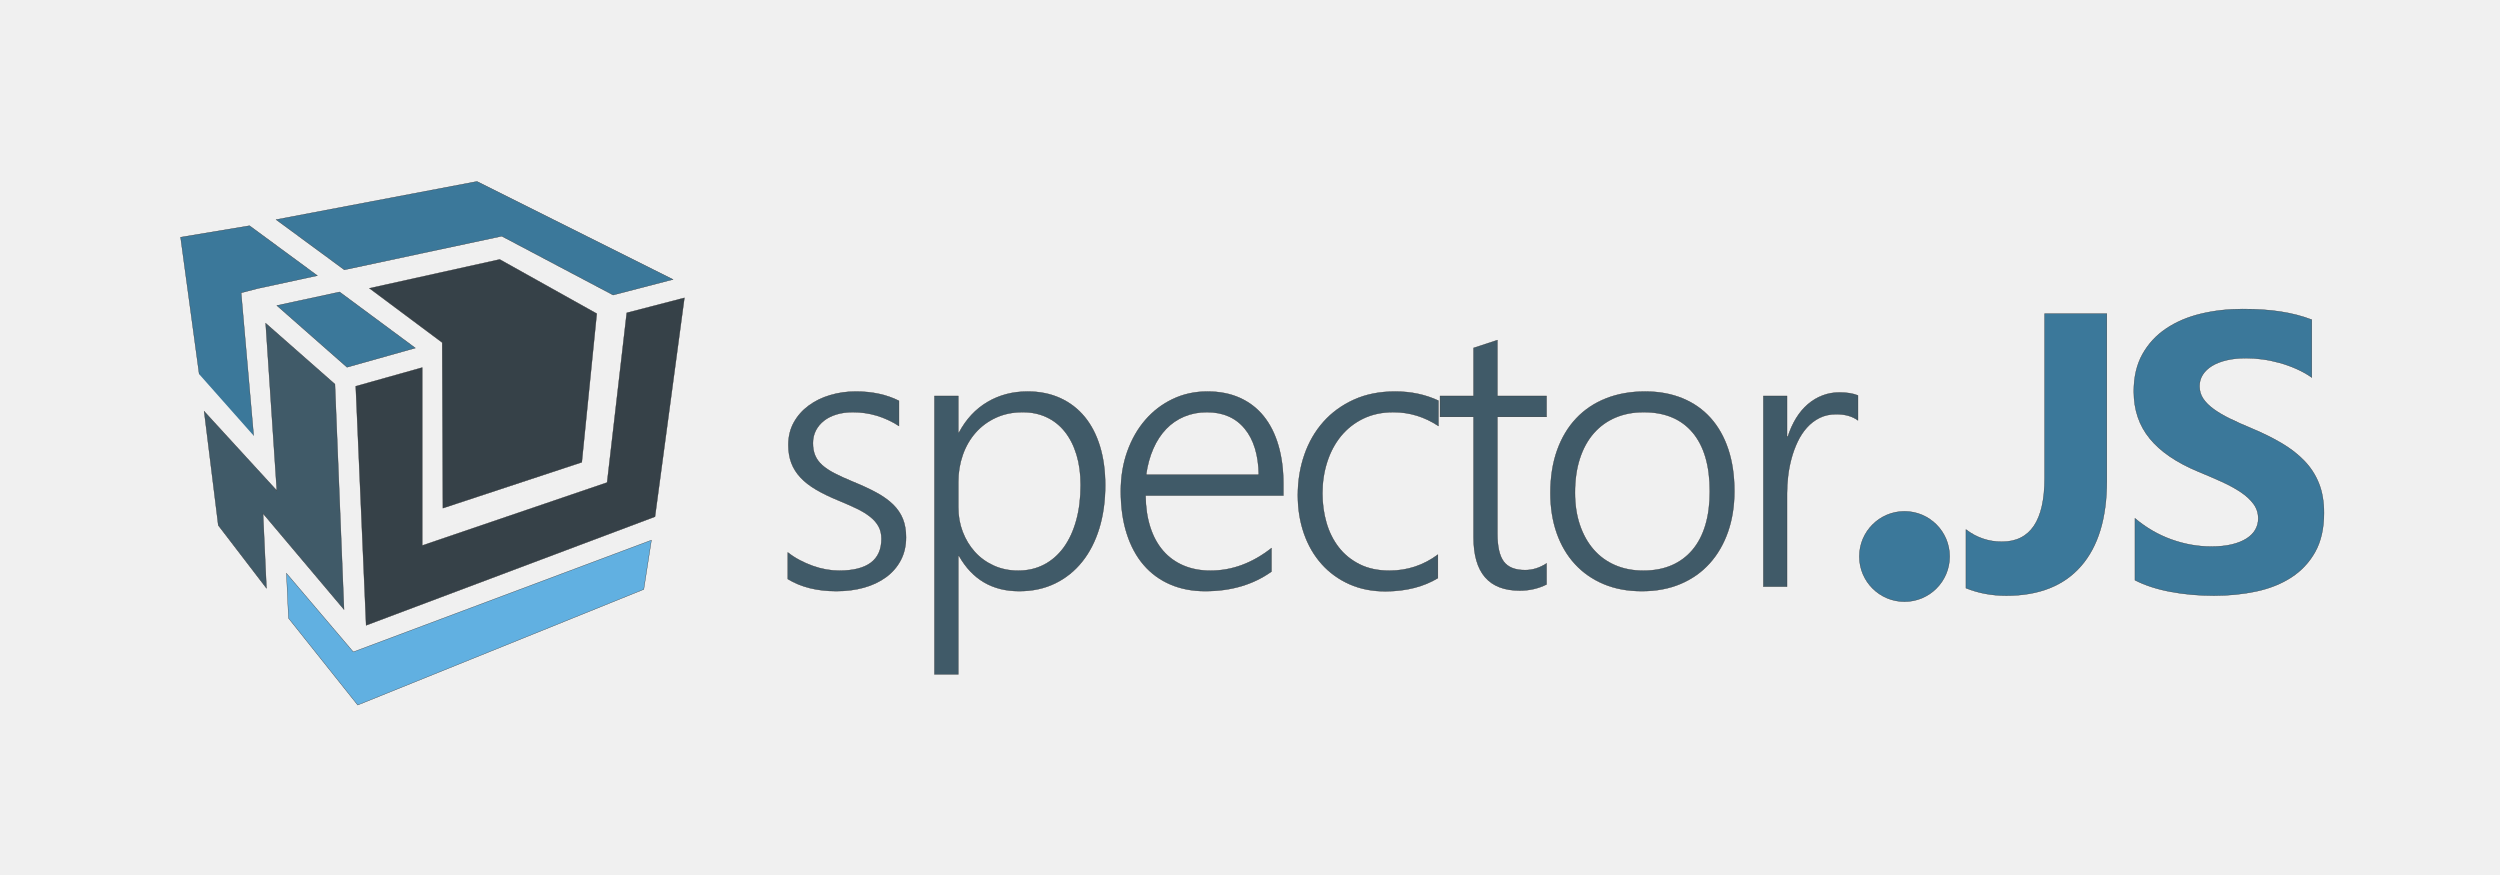
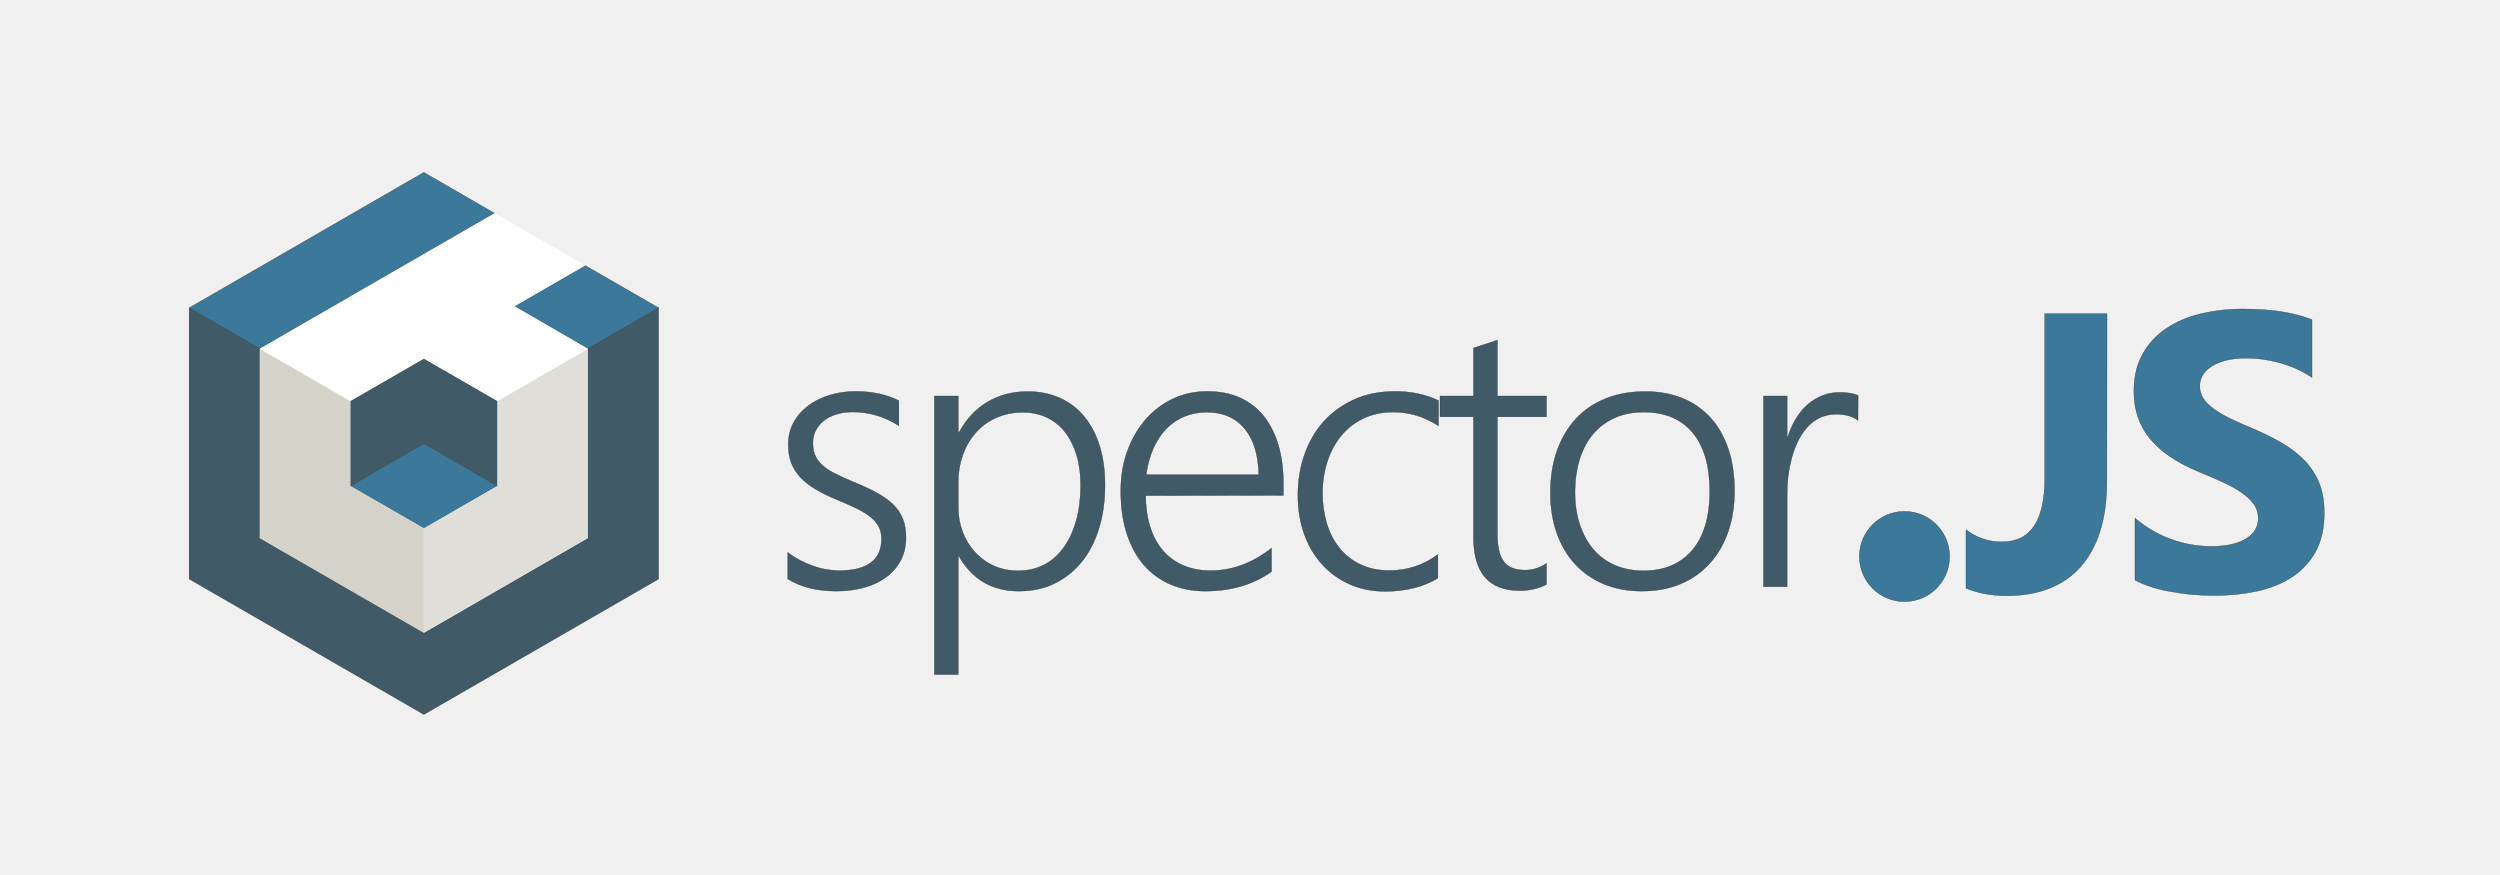
- <svg xmlns="http://www.w3.org/2000/svg" version="1.0" id="Layer_1" x="0px" y="0px" width="2000px" height="700px" viewBox="0 0 2000 700" enable-background="new 0 0 2000 700" xml:space="preserve">
-   <polygon fill="#364148" stroke="#282828" stroke-width="0.25" stroke-miterlimit="10" points="284.584,308.992 337.795,294.038   337.795,436.39 485.682,385.994 501.389,250.261 547.535,238.275 524.006,413.359 292.901,500.26 " />
-   <polygon fill="#364148" stroke="#282828" stroke-width="0.25" stroke-miterlimit="10" points="295.538,230.617 399.761,207.538   477.421,250.912 465.446,369.825 354.32,406.524 353.768,274.046 " />
-   <polygon fill="#61B0E1" stroke="#282828" stroke-width="0.25" stroke-miterlimit="10" points="229.174,458.666 282.638,521.533   521.124,432.143 515.012,471.504 286.159,564.034 230.826,494.583 " />
-   <polygon fill="#405A68" stroke="#282828" stroke-width="0.25" stroke-miterlimit="10" points="213.182,470.618 210.43,410.807   275.213,487.626 267.946,307.319 212.523,258.564 221.455,392.464 163.314,329.017 174.625,420.278 " />
-   <polyline fill="#3B789A" stroke="#282828" stroke-width="0.25" stroke-miterlimit="10" points="202.918,348.521 202.799,346.987   192.908,234.263 206.022,230.841 253.905,220.506 199.629,180.583 144.47,189.775 159.365,299.379 " />
-   <polygon fill="#3B789A" stroke="#282828" stroke-width="0.25" stroke-miterlimit="10" points="221.455,244.414 271.675,233.576   332.292,278.419 277.588,293.794 " />
-   <polygon fill="#3B789A" stroke="#282828" stroke-width="0.25" stroke-miterlimit="10" points="275.468,215.854 401.411,188.95   490.495,236.02 538.409,223.575 381.583,145.162 220.873,175.697 " />
+ <svg xmlns="http://www.w3.org/2000/svg" version="1.1" id="Layer_1" x="0px" y="0px" viewBox="0 0 2000 700" style="enable-background:new 0 0 2000 700;" xml:space="preserve">
+   <style type="text/css">
+ 	.st0{fill:#3B789A;stroke:#282828;stroke-width:0.25;stroke-miterlimit:10;}
+ 	.st1{fill:#405A68;stroke:#282828;stroke-width:0.25;stroke-miterlimit:10;}
+ 	.st2{fill:#FFFFFF;}
+ 	.st3{fill:#E0DED8;}
+ 	.st4{fill:#D5D2CA;}
+ </style>
  <g>
-     <path fill="#3B789A" stroke="#282828" stroke-width="0.25" stroke-miterlimit="10" d="M1685.461,384.684   c0,29.685-6.883,52.41-20.64,68.181c-13.763,15.77-33.683,23.653-59.759,23.653c-11.644,0-22.417-2.009-32.31-6.03v-46.846   c8.553,6.494,18.142,9.744,28.755,9.744c22.78,0,34.167-16.904,34.167-50.712V250.952h49.786V384.684z" />
-     <path fill="#3B789A" stroke="#282828" stroke-width="0.25" stroke-miterlimit="10" d="M1707.967,464.148v-49.471   c8.967,7.523,18.709,13.166,29.222,16.928c10.513,3.766,21.126,5.644,31.846,5.644c6.285,0,11.776-0.565,16.468-1.702   c4.69-1.132,8.602-2.703,11.75-4.712c3.143-2.012,5.485-4.381,7.032-7.112c1.547-2.732,2.321-5.693,2.321-8.891   c0-4.33-1.238-8.195-3.709-11.595c-2.476-3.401-5.854-6.545-10.127-9.432c-4.28-2.885-9.355-5.667-15.229-8.349   c-5.875-2.679-12.214-5.411-19.019-8.193c-17.314-7.211-30.224-16.026-38.729-26.438c-8.5-10.41-12.754-22.982-12.754-37.723   c0-11.542,2.321-21.463,6.959-29.762c4.637-8.295,10.95-15.124,18.938-20.484c7.987-5.358,17.236-9.301,27.753-11.827   c10.513-2.524,21.643-3.789,33.394-3.789c11.541,0,21.771,0.698,30.687,2.087c8.912,1.392,17.135,3.533,24.658,6.417v46.226   c-3.708-2.576-7.753-4.844-12.134-6.802c-4.381-1.957-8.891-3.582-13.527-4.871c-4.636-1.289-9.252-2.242-13.835-2.86   c-4.59-0.618-8.944-0.927-13.064-0.927c-5.671,0-10.825,0.54-15.463,1.622c-4.638,1.084-8.554,2.604-11.751,4.562   c-3.196,1.96-5.666,4.305-7.422,7.034c-1.749,2.732-2.625,5.798-2.625,9.199c0,3.71,0.981,7.034,2.934,9.972   c1.959,2.938,4.745,5.721,8.352,8.349c3.608,2.628,7.989,5.205,13.144,7.73c5.155,2.527,10.977,5.129,17.47,7.808   c8.864,3.709,16.825,7.652,23.885,11.826s13.116,8.892,18.17,14.147c5.048,5.257,8.91,11.263,11.588,18.01   c2.685,6.753,4.024,14.609,4.024,23.58c0,12.365-2.349,22.753-7.033,31.151c-4.689,8.398-11.056,15.203-19.098,20.405   c-8.036,5.208-17.39,8.942-28.058,11.212c-10.666,2.264-21.931,3.398-33.781,3.398c-12.161,0-23.73-1.03-34.711-3.09   C1725.514,471.366,1716.01,468.272,1707.967,464.148z" />
+     <path class="st0" d="M1685.5,384.7c0,29.7-6.9,52.4-20.6,68.2c-13.8,15.8-33.7,23.7-59.8,23.7c-11.6,0-22.4-2-32.3-6v-46.8   c8.6,6.5,18.1,9.7,28.8,9.7c22.8,0,34.2-16.9,34.2-50.7V251h49.8L1685.5,384.7L1685.5,384.7z" />
+     <path class="st0" d="M1708,464.1v-49.5c9,7.5,18.7,13.2,29.2,16.9c10.5,3.8,21.1,5.6,31.8,5.6c6.3,0,11.8-0.6,16.5-1.7   c4.7-1.1,8.6-2.7,11.8-4.7c3.1-2,5.5-4.4,7-7.1c1.5-2.7,2.3-5.7,2.3-8.9c0-4.3-1.2-8.2-3.7-11.6c-2.5-3.4-5.9-6.5-10.1-9.4   c-4.3-2.9-9.4-5.7-15.2-8.3c-5.9-2.7-12.2-5.4-19-8.2c-17.3-7.2-30.2-16-38.7-26.4c-8.5-10.4-12.8-23-12.8-37.7   c0-11.5,2.3-21.5,7-29.8c4.6-8.3,10.9-15.1,18.9-20.5c8-5.4,17.2-9.3,27.8-11.8c10.5-2.5,21.6-3.8,33.4-3.8   c11.5,0,21.8,0.7,30.7,2.1c8.9,1.4,17.1,3.5,24.7,6.4V302c-3.7-2.6-7.8-4.8-12.1-6.8c-4.4-2-8.9-3.6-13.5-4.9s-9.3-2.2-13.8-2.9   c-4.6-0.6-8.9-0.9-13.1-0.9c-5.7,0-10.8,0.5-15.5,1.6c-4.6,1.1-8.6,2.6-11.8,4.6c-3.2,2-5.7,4.3-7.4,7c-1.7,2.7-2.6,5.8-2.6,9.2   c0,3.7,1,7,2.9,10c2,2.9,4.7,5.7,8.4,8.3c3.6,2.6,8,5.2,13.1,7.7c5.2,2.5,11,5.1,17.5,7.8c8.9,3.7,16.8,7.7,23.9,11.8   s13.1,8.9,18.2,14.1c5,5.3,8.9,11.3,11.6,18c2.7,6.8,4,14.6,4,23.6c0,12.4-2.3,22.8-7,31.2c-4.7,8.4-11.1,15.2-19.1,20.4   c-8,5.2-17.4,8.9-28.1,11.2c-10.7,2.3-21.9,3.4-33.8,3.4c-12.2,0-23.7-1-34.7-3.1C1725.5,471.4,1716,468.3,1708,464.1z" />
  </g>
-   <circle fill="#3B789A" stroke="#282828" stroke-width="0.25" stroke-miterlimit="10" cx="1523.594" cy="445.194" r="36.127" />
+   <circle class="st0" cx="1523.6" cy="445.2" r="36.1" />
  <g>
-     <path fill="#405A68" stroke="#282828" stroke-width="0.25" stroke-miterlimit="10" d="M630.231,441.927   c2.88,2.286,6.008,4.32,9.386,6.108c3.375,1.788,6.853,3.329,10.429,4.618c3.576,1.292,7.174,2.261,10.801,2.905   c3.625,0.647,7.077,0.969,10.354,0.969c22.645,0,33.968-8.492,33.968-25.477c0-3.873-0.796-7.226-2.384-10.056   c-1.59-2.831-3.874-5.412-6.853-7.747c-2.979-2.333-6.555-4.493-10.727-6.481c-4.172-1.985-8.89-4.071-14.154-6.257   c-7.053-2.88-13.11-5.811-18.176-8.79s-9.237-6.231-12.515-9.758c-3.277-3.524-5.712-7.398-7.3-11.621   c-1.59-4.22-2.384-9.014-2.384-14.377c0-6.753,1.464-12.761,4.395-18.027c2.928-5.263,6.876-9.733,11.844-13.409   c4.965-3.673,10.701-6.48,17.208-8.417c6.504-1.937,13.334-2.905,20.485-2.905c13.208,0,24.731,2.483,34.564,7.449v20.113   c-11.423-7.349-23.739-11.024-36.948-11.024c-4.767,0-9.113,0.596-13.036,1.788c-3.925,1.192-7.277,2.882-10.057,5.065   c-2.782,2.186-4.942,4.793-6.48,7.822c-1.541,3.031-2.31,6.383-2.31,10.057c0,3.775,0.596,7.076,1.788,9.906   c1.192,2.831,3.054,5.39,5.587,7.673c2.533,2.286,5.81,4.47,9.833,6.556s8.914,4.32,14.675,6.704   c7.349,2.979,13.707,5.937,19.07,8.864c5.363,2.931,9.782,6.108,13.26,9.535c3.475,3.427,6.057,7.251,7.747,11.472   c1.688,4.223,2.533,9.113,2.533,14.675c0,6.854-1.416,12.962-4.246,18.325s-6.755,9.884-11.77,13.558   c-5.017,3.675-10.901,6.457-17.655,8.343c-6.755,1.886-14.104,2.83-22.049,2.83c-15.396,0-28.358-3.229-38.885-9.684V441.927z" />
-     <path fill="#405A68" stroke="#282828" stroke-width="0.25" stroke-miterlimit="10" d="M766.64,444.758v94.753h-19.07V316.781h19.07   v29.201h0.596c5.661-10.626,13.234-18.746,22.72-24.358c9.484-5.61,20.187-8.417,32.106-8.417c9.732,0,18.448,1.764,26.146,5.289   c7.696,3.527,14.202,8.518,19.517,14.973c5.312,6.457,9.386,14.302,12.216,23.539c2.831,9.237,4.246,19.617,4.246,31.138   c0,12.614-1.59,24.111-4.767,34.489c-3.18,10.38-7.747,19.293-13.707,26.742s-13.185,13.236-21.677,17.356   c-8.492,4.12-18.052,6.183-28.679,6.183c-21.453,0-37.495-9.386-48.121-28.157H766.64z M766.64,405.873   c0,6.953,1.167,13.483,3.501,19.592c2.333,6.107,5.587,11.472,9.759,16.09c4.171,4.618,9.211,8.269,15.122,10.95   c5.908,2.682,12.44,4.022,19.591,4.022c7.647,0,14.549-1.613,20.708-4.842c6.157-3.227,11.397-7.821,15.718-13.781   c4.32-5.959,7.647-13.159,9.982-21.603c2.333-8.44,3.501-17.878,3.501-28.307c0-8.938-1.094-17.007-3.278-24.21   c-2.186-7.199-5.289-13.333-9.311-18.399c-4.023-5.065-8.89-8.939-14.601-11.621c-5.712-2.682-12.093-4.022-19.144-4.022   c-7.947,0-15.099,1.466-21.454,4.395c-6.357,2.931-11.77,6.927-16.239,11.993c-4.469,5.065-7.896,11.002-10.28,17.804   c-2.384,6.805-3.576,14.03-3.576,21.677V405.873z" />
-     <path fill="#405A68" stroke="#282828" stroke-width="0.25" stroke-miterlimit="10" d="M916.457,396.487   c0.098,9.337,1.341,17.729,3.725,25.178s5.811,13.758,10.28,18.921c4.47,5.166,9.908,9.114,16.314,11.845   c6.406,2.732,13.632,4.097,21.677,4.097c17.182,0,33.421-6.008,48.718-18.027v18.772c-14.602,10.429-32.281,15.643-53.039,15.643   c-10.231,0-19.517-1.787-27.86-5.363c-8.343-3.575-15.445-8.764-21.305-15.568c-5.861-6.802-10.38-15.171-13.557-25.104   c-3.18-9.931-4.768-21.254-4.768-33.968c0-11.421,1.736-21.999,5.214-31.734c3.476-9.732,8.292-18.15,14.451-25.252   c6.157-7.1,13.458-12.664,21.9-16.686c8.441-4.022,17.678-6.034,27.711-6.034c9.833,0,18.523,1.713,26.071,5.14   c7.547,3.427,13.879,8.32,18.996,14.675c5.115,6.357,9.014,14.104,11.695,23.241c2.682,9.139,4.021,19.368,4.021,30.69v9.535   H916.457z M1007.039,379.801c-0.299-15.89-4.074-28.206-11.324-36.947c-7.25-8.739-17.333-13.11-30.243-13.11   c-6.458,0-12.44,1.143-17.953,3.426c-5.512,2.286-10.354,5.587-14.526,9.908c-4.171,4.32-7.624,9.586-10.354,15.792   c-2.733,6.209-4.644,13.185-5.736,20.932H1007.039z" />
-     <path fill="#405A68" stroke="#282828" stroke-width="0.25" stroke-miterlimit="10" d="M1150.3,462.486   c-11.322,6.854-25.028,10.378-41.119,10.578c-10.927,0.098-20.76-1.788-29.498-5.661c-8.741-3.874-16.19-9.261-22.348-16.165   c-6.159-6.902-10.876-15.047-14.153-24.433c-3.277-9.387-4.917-19.592-4.917-30.616c0-11.421,1.737-22.173,5.215-32.255   c3.476-10.079,8.541-18.87,15.196-26.37c6.653-7.498,14.798-13.432,24.434-17.803c9.632-4.37,20.657-6.555,33.074-6.555   c12.612,0,24.135,2.435,34.563,7.3v20.262c-11.125-7.349-23.144-11.024-36.054-11.024c-9.039,0-17.084,1.713-24.136,5.14   c-7.053,3.427-12.986,8.096-17.803,14.004c-4.819,5.911-8.492,12.812-11.025,20.708c-2.532,7.896-3.799,16.265-3.799,25.104   c0,8.146,1.066,15.941,3.203,23.391c2.135,7.449,5.412,14.03,9.833,19.74c4.418,5.713,10.005,10.257,16.761,13.632   c6.753,3.378,14.698,5.065,23.837,5.065c14.303,0,27.213-4.27,38.735-12.813V462.486z" />
-     <path fill="#405A68" stroke="#282828" stroke-width="0.25" stroke-miterlimit="10" d="M1237.247,467.552   c-6.556,3.278-13.707,4.917-21.454,4.917c-24.633,0-36.947-14.202-36.947-42.609v-96.392h-26.817v-16.687h26.817v-38.438   l19.069-6.257v44.695h39.332v16.687h-39.332v93.412c0,10.331,1.688,17.78,5.065,22.348c3.376,4.569,9.088,6.853,17.134,6.853   c5.959,0,11.669-1.787,17.133-5.363V467.552z" />
-     <path fill="#405A68" stroke="#282828" stroke-width="0.25" stroke-miterlimit="10" d="M1313.466,472.915   c-11.322,0-21.479-1.888-30.467-5.661c-8.99-3.773-16.663-9.111-23.018-16.016c-6.357-6.902-11.226-15.171-14.601-24.806   c-3.378-9.633-5.065-20.311-5.065-32.031c0-12.712,1.788-24.084,5.363-34.116c3.575-10.031,8.664-18.549,15.271-25.551   c6.604-7.002,14.575-12.34,23.912-16.016c9.335-3.673,19.764-5.512,31.286-5.512c11.024,0,20.955,1.813,29.797,5.438   c8.839,3.627,16.337,8.865,22.496,15.718c6.157,6.854,10.876,15.196,14.153,25.029s4.917,21.007,4.917,33.521   c0,11.918-1.714,22.771-5.141,32.553c-3.426,9.783-8.319,18.201-14.675,25.252c-6.357,7.054-14.104,12.515-23.241,16.389   C1335.315,470.979,1324.986,472.915,1313.466,472.915z M1314.956,329.743c-8.344,0-15.893,1.441-22.646,4.32   c-6.756,2.882-12.54,7.077-17.356,12.589c-4.819,5.513-8.518,12.268-11.1,20.262c-2.584,7.996-3.873,17.059-3.873,27.189   c0,9.535,1.289,18.127,3.873,25.774c2.582,7.649,6.231,14.204,10.95,19.665c4.717,5.464,10.452,9.661,17.208,12.59   c6.753,2.931,14.302,4.395,22.646,4.395c8.54,0,16.09-1.415,22.645-4.246c6.556-2.831,12.117-6.951,16.687-12.365   c4.567-5.412,8.02-12.042,10.354-19.89c2.332-7.845,3.501-16.783,3.501-26.816c0-20.56-4.569-36.278-13.706-47.153   C1344.999,335.181,1331.939,329.743,1314.956,329.743z" />
-     <path fill="#405A68" stroke="#282828" stroke-width="0.25" stroke-miterlimit="10" d="M1486.376,336.298   c-4.47-3.278-10.231-4.917-17.282-4.917c-5.065,0-9.535,0.968-13.408,2.905c-3.874,1.937-7.277,4.544-10.205,7.821   c-2.932,3.278-5.415,7.077-7.449,11.397c-2.037,4.32-3.676,8.815-4.917,13.482c-1.243,4.67-2.137,9.387-2.682,14.153   c-0.547,4.768-0.819,9.288-0.819,13.558v74.641h-18.921V316.781h18.921v32.627h0.596c1.788-5.561,4.046-10.552,6.779-14.973   c2.73-4.418,5.885-8.143,9.46-11.174c3.576-3.028,7.473-5.338,11.695-6.928c4.221-1.587,8.664-2.384,13.334-2.384   c3.077,0,5.834,0.2,8.269,0.596c2.433,0.398,4.642,0.994,6.63,1.788V336.298z" />
+     <path class="st1" d="M630.2,441.9c2.9,2.3,6,4.3,9.4,6.1c3.4,1.8,6.9,3.3,10.4,4.6c3.6,1.3,7.2,2.3,10.8,2.9c3.6,0.6,7.1,1,10.4,1   c22.6,0,34-8.5,34-25.5c0-3.9-0.8-7.2-2.4-10.1c-1.6-2.8-3.9-5.4-6.9-7.7c-3-2.3-6.6-4.5-10.7-6.5c-4.2-2-8.9-4.1-14.2-6.3   c-7.1-2.9-13.1-5.8-18.2-8.8s-9.2-6.2-12.5-9.8c-3.3-3.5-5.7-7.4-7.3-11.6c-1.6-4.2-2.4-9-2.4-14.4c0-6.8,1.5-12.8,4.4-18   c2.9-5.3,6.9-9.7,11.8-13.4c5-3.7,10.7-6.5,17.2-8.4c6.5-1.9,13.3-2.9,20.5-2.9c13.2,0,24.7,2.5,34.6,7.4v20.1   c-11.4-7.3-23.7-11-36.9-11c-4.8,0-9.1,0.6-13,1.8c-3.9,1.2-7.3,2.9-10.1,5.1c-2.8,2.2-4.9,4.8-6.5,7.8c-1.5,3-2.3,6.4-2.3,10.1   c0,3.8,0.6,7.1,1.8,9.9c1.2,2.8,3.1,5.4,5.6,7.7c2.5,2.3,5.8,4.5,9.8,6.6s8.9,4.3,14.7,6.7c7.3,3,13.7,5.9,19.1,8.9   c5.4,2.9,9.8,6.1,13.3,9.5c3.5,3.4,6.1,7.3,7.7,11.5c1.7,4.2,2.5,9.1,2.5,14.7c0,6.9-1.4,13-4.2,18.3s-6.8,9.9-11.8,13.6   c-5,3.7-10.9,6.5-17.7,8.3c-6.8,1.9-14.1,2.8-22,2.8c-15.4,0-28.4-3.2-38.9-9.7L630.2,441.9L630.2,441.9z" />
+     <path class="st1" d="M766.6,444.8v94.8h-19.1V316.8h19.1V346h0.6c5.7-10.6,13.2-18.7,22.7-24.4c9.5-5.6,20.2-8.4,32.1-8.4   c9.7,0,18.4,1.8,26.1,5.3c7.7,3.5,14.2,8.5,19.5,15c5.3,6.5,9.4,14.3,12.2,23.5c2.8,9.2,4.2,19.6,4.2,31.1   c0,12.6-1.6,24.1-4.8,34.5c-3.2,10.4-7.7,19.3-13.7,26.7s-13.2,13.2-21.7,17.4s-18.1,6.2-28.7,6.2c-21.5,0-37.5-9.4-48.1-28.2   L766.6,444.8L766.6,444.8z M766.6,405.9c0,7,1.2,13.5,3.5,19.6c2.3,6.1,5.6,11.5,9.8,16.1c4.2,4.6,9.2,8.3,15.1,11   c5.9,2.7,12.4,4,19.6,4c7.6,0,14.5-1.6,20.7-4.8c6.2-3.2,11.4-7.8,15.7-13.8c4.3-6,7.6-13.2,10-21.6c2.3-8.4,3.5-17.9,3.5-28.3   c0-8.9-1.1-17-3.3-24.2c-2.2-7.2-5.3-13.3-9.3-18.4c-4-5.1-8.9-8.9-14.6-11.6c-5.7-2.7-12.1-4-19.1-4c-7.9,0-15.1,1.5-21.5,4.4   c-6.4,2.9-11.8,6.9-16.2,12c-4.5,5.1-7.9,11-10.3,17.8c-2.4,6.8-3.6,14-3.6,21.7L766.6,405.9L766.6,405.9z" />
+     <path class="st1" d="M916.5,396.5c0.1,9.3,1.3,17.7,3.7,25.2s5.8,13.8,10.3,18.9c4.5,5.2,9.9,9.1,16.3,11.8   c6.4,2.7,13.6,4.1,21.7,4.1c17.2,0,33.4-6,48.7-18v18.8c-14.6,10.4-32.3,15.6-53,15.6c-10.2,0-19.5-1.8-27.9-5.4   c-8.3-3.6-15.4-8.8-21.3-15.6c-5.9-6.8-10.4-15.2-13.6-25.1c-3.2-9.9-4.8-21.3-4.8-34c0-11.4,1.7-22,5.2-31.7   c3.5-9.7,8.3-18.1,14.5-25.3c6.2-7.1,13.5-12.7,21.9-16.7c8.4-4,17.7-6,27.7-6c9.8,0,18.5,1.7,26.1,5.1c7.5,3.4,13.9,8.3,19,14.7   c5.1,6.4,9,14.1,11.7,23.2c2.7,9.1,4,19.4,4,30.7v9.5L916.5,396.5L916.5,396.5z M1007,379.8c-0.3-15.9-4.1-28.2-11.3-36.9   c-7.3-8.7-17.3-13.1-30.2-13.1c-6.5,0-12.4,1.1-18,3.4c-5.5,2.3-10.4,5.6-14.5,9.9c-4.2,4.3-7.6,9.6-10.4,15.8   c-2.7,6.2-4.6,13.2-5.7,20.9L1007,379.8L1007,379.8z" />
+     <path class="st1" d="M1150.3,462.5c-11.3,6.9-25,10.4-41.1,10.6c-10.9,0.1-20.8-1.8-29.5-5.7c-8.7-3.9-16.2-9.3-22.3-16.2   c-6.2-6.9-10.9-15-14.2-24.4c-3.3-9.4-4.9-19.6-4.9-30.6c0-11.4,1.7-22.2,5.2-32.3c3.5-10.1,8.5-18.9,15.2-26.4   c6.7-7.5,14.8-13.4,24.4-17.8c9.6-4.4,20.7-6.6,33.1-6.6c12.6,0,24.1,2.4,34.6,7.3v20.3c-11.1-7.3-23.1-11-36.1-11   c-9,0-17.1,1.7-24.1,5.1c-7.1,3.4-13,8.1-17.8,14c-4.8,5.9-8.5,12.8-11,20.7c-2.5,7.9-3.8,16.3-3.8,25.1c0,8.1,1.1,15.9,3.2,23.4   c2.1,7.4,5.4,14,9.8,19.7c4.4,5.7,10,10.3,16.8,13.6c6.8,3.4,14.7,5.1,23.8,5.1c14.3,0,27.2-4.3,38.7-12.8L1150.3,462.5   L1150.3,462.5z" />
+     <path class="st1" d="M1237.2,467.6c-6.6,3.3-13.7,4.9-21.5,4.9c-24.6,0-36.9-14.2-36.9-42.6v-96.4H1152v-16.7h26.8v-38.4l19.1-6.3   v44.7h39.3v16.7h-39.3v93.4c0,10.3,1.7,17.8,5.1,22.3c3.4,4.6,9.1,6.9,17.1,6.9c6,0,11.7-1.8,17.1-5.4V467.6z" />
+     <path class="st1" d="M1313.5,472.9c-11.3,0-21.5-1.9-30.5-5.7c-9-3.8-16.7-9.1-23-16c-6.4-6.9-11.2-15.2-14.6-24.8   c-3.4-9.6-5.1-20.3-5.1-32c0-12.7,1.8-24.1,5.4-34.1c3.6-10,8.7-18.5,15.3-25.6c6.6-7,14.6-12.3,23.9-16c9.3-3.7,19.8-5.5,31.3-5.5   c11,0,21,1.8,29.8,5.4c8.8,3.6,16.3,8.9,22.5,15.7c6.2,6.9,10.9,15.2,14.2,25s4.9,21,4.9,33.5c0,11.9-1.7,22.8-5.1,32.6   c-3.4,9.8-8.3,18.2-14.7,25.3c-6.4,7.1-14.1,12.5-23.2,16.4C1335.3,471,1325,472.9,1313.5,472.9z M1315,329.7   c-8.3,0-15.9,1.4-22.6,4.3c-6.8,2.9-12.5,7.1-17.4,12.6c-4.8,5.5-8.5,12.3-11.1,20.3c-2.6,8-3.9,17.1-3.9,27.2   c0,9.5,1.3,18.1,3.9,25.8c2.6,7.6,6.2,14.2,10.9,19.7c4.7,5.5,10.5,9.7,17.2,12.6c6.8,2.9,14.3,4.4,22.6,4.4   c8.5,0,16.1-1.4,22.6-4.2c6.6-2.8,12.1-7,16.7-12.4c4.6-5.4,8-12,10.4-19.9c2.3-7.8,3.5-16.8,3.5-26.8c0-20.6-4.6-36.3-13.7-47.2   C1345,335.2,1331.9,329.7,1315,329.7z" />
+     <path class="st1" d="M1486.4,336.3c-4.5-3.3-10.2-4.9-17.3-4.9c-5.1,0-9.5,1-13.4,2.9c-3.9,1.9-7.3,4.5-10.2,7.8   c-2.9,3.3-5.4,7.1-7.4,11.4c-2,4.3-3.7,8.8-4.9,13.5c-1.2,4.7-2.1,9.4-2.7,14.2c-0.5,4.8-0.8,9.3-0.8,13.6v74.6h-18.9V316.8h18.9   v32.6h0.6c1.8-5.6,4-10.6,6.8-15c2.7-4.4,5.9-8.1,9.5-11.2c3.6-3,7.5-5.3,11.7-6.9c4.2-1.6,8.7-2.4,13.3-2.4c3.1,0,5.8,0.2,8.3,0.6   c2.4,0.4,4.6,1,6.6,1.8L1486.4,336.3L1486.4,336.3z" />
  </g>
+   <path class="st2" d="M339.1,137.9L151.3,246.3v216.9l187.8,108.5l187.8-108.4v-217L339.1,137.9z" />
+   <polygon class="st0" points="526.9,246.3 468.1,212.4 411.6,245 470.3,279 " />
+   <polygon class="st0" points="207.8,279 395.6,170.6 339.1,137.9 151.3,246.3 " />
+   <polygon class="st0" points="280.3,388.7 339.1,422.6 397.9,388.7 339.1,354.7 " />
+   <polygon class="st1" points="470.3,279 470.3,430.5 339.1,506.3 207.8,430.5 207.8,279 151.3,246.3 151.3,463.2 339.1,571.6   526.9,463.2 526.9,246.3 " />
+   <polygon class="st1" points="339.1,286.9 280.3,320.8 280.3,388.7 339.1,354.7 397.9,388.7 397.9,320.8 " />
+   <polygon class="st3" points="470.3,279 397.9,320.8 397.9,388.7 339.1,422.6 339.1,506.3 470.3,430.5 " />
+   <polygon class="st4" points="207.8,279 280.3,320.8 280.3,388.7 339.1,422.6 339.1,506.3 207.8,430.5 " />
+   <polygon class="st2" points="395.6,170.6 468.1,212.4 411.6,245 470.3,279 397.9,320.8 339.1,286.9 280.3,320.8 207.8,279 " />
</svg>
